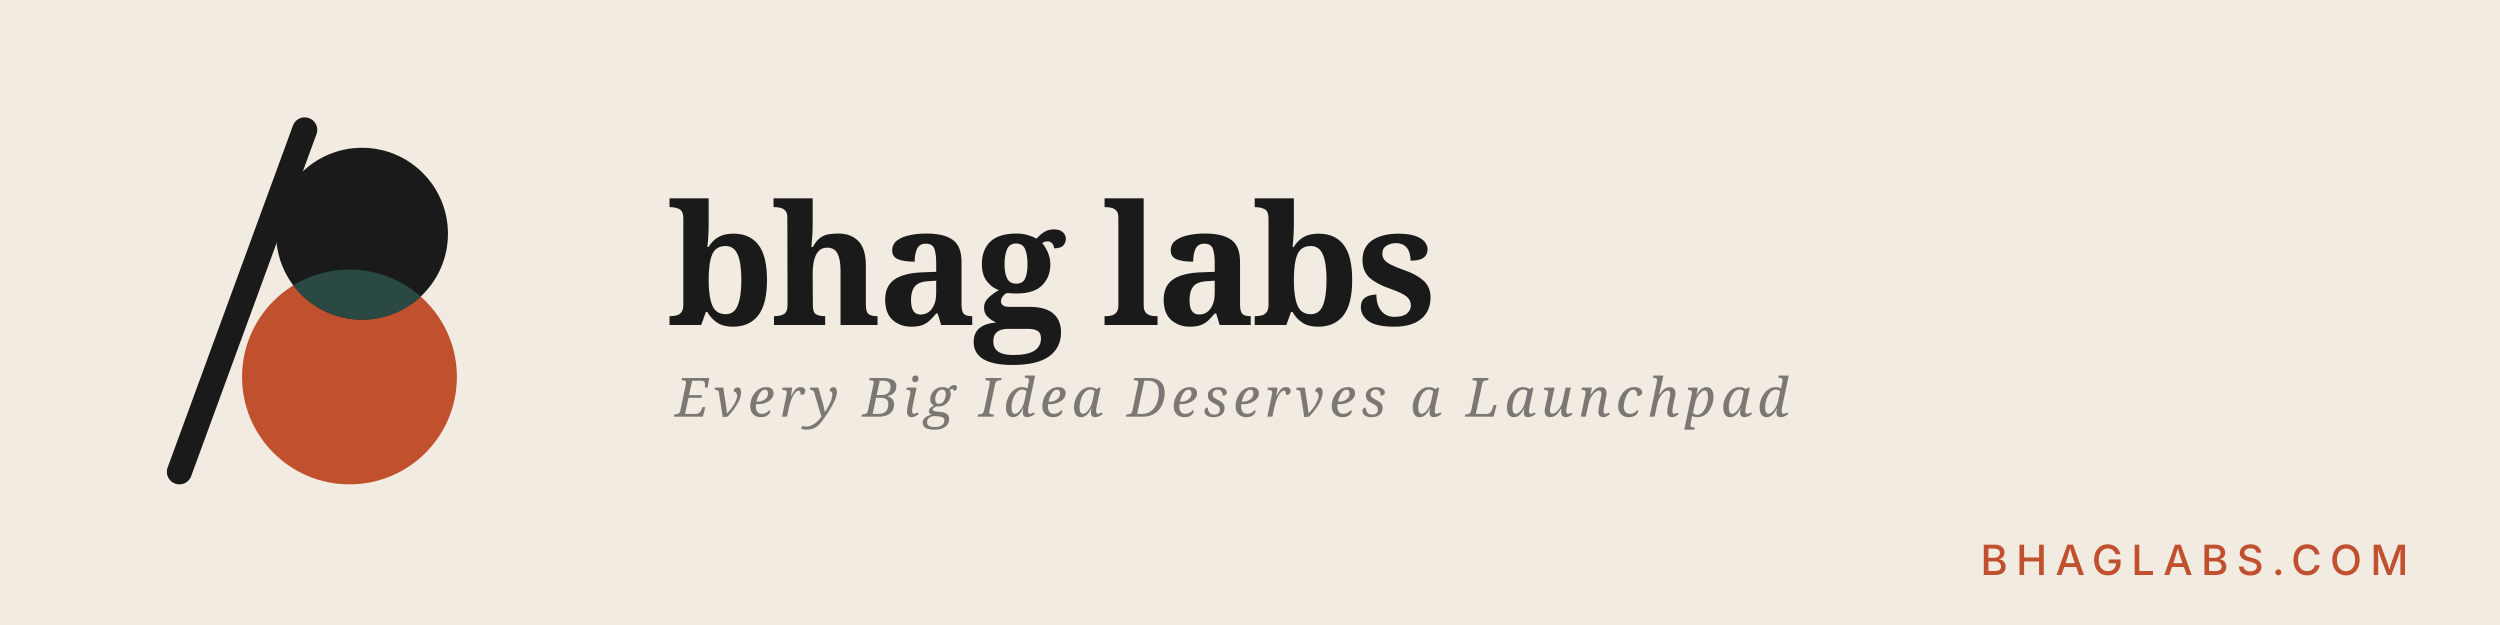
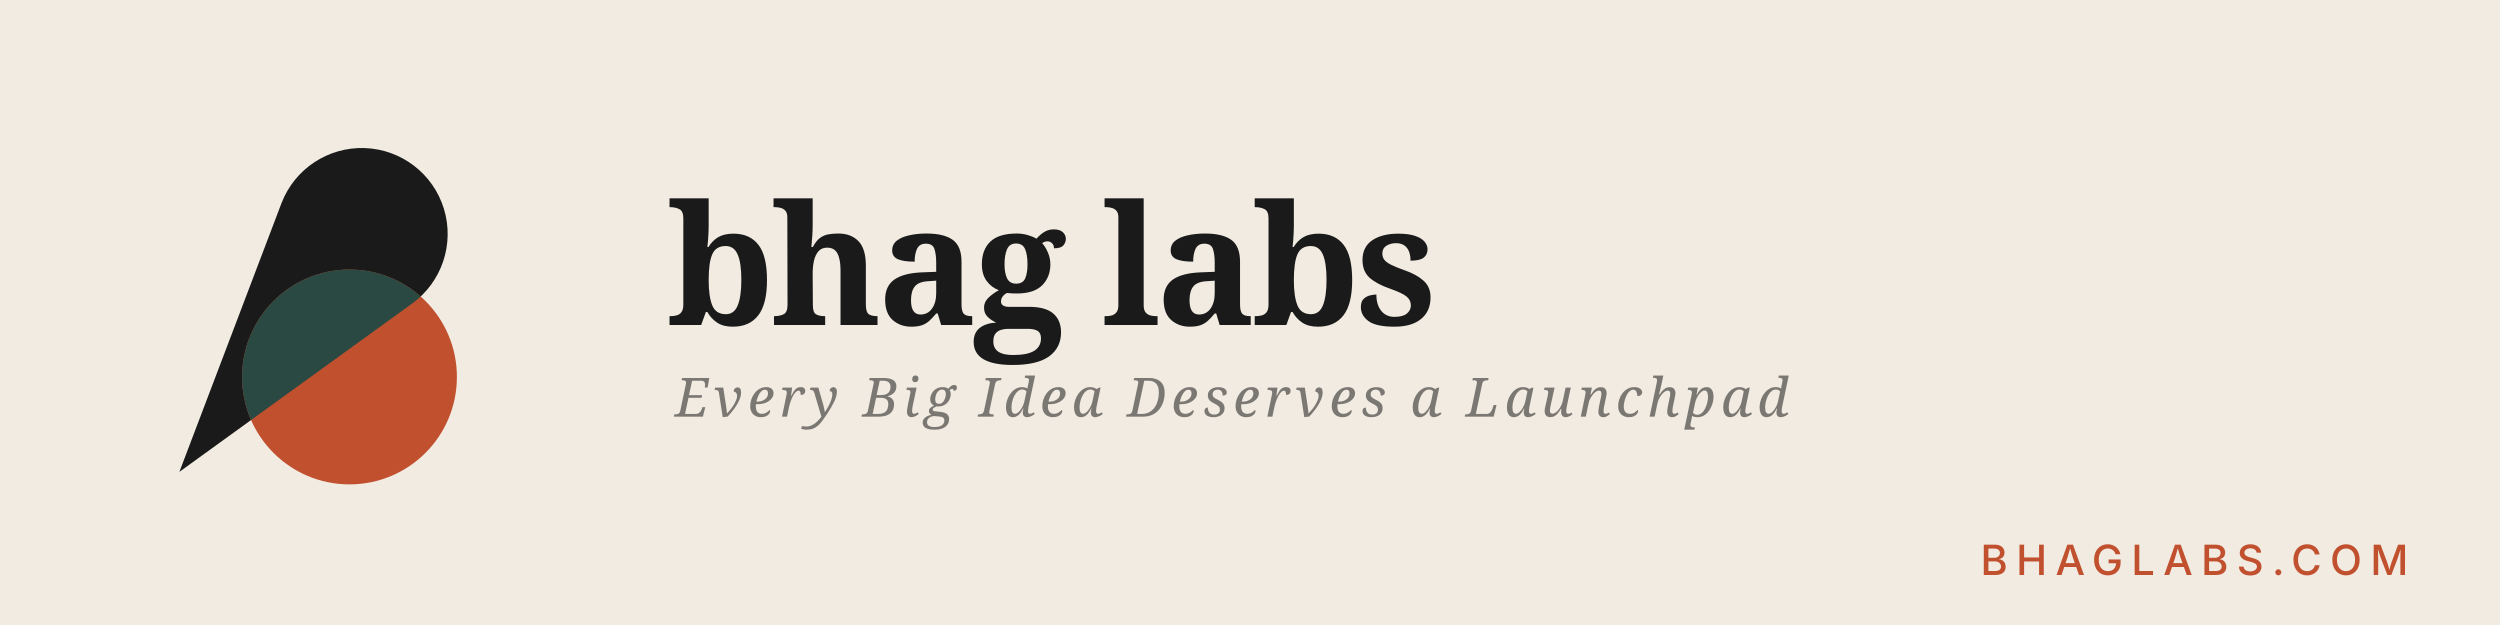
<svg xmlns="http://www.w3.org/2000/svg" viewBox="0 0 600 150" role="img" aria-label="BHAG Labs">
  <rect width="600" height="150" fill="#f1ebe1" />
  <g transform="translate(22, 20) scale(0.4296875)">
    <defs>
      <clipPath id="em-clip">
-         <circle cx="151" cy="84" r="48" />
+         <path d="M 49 217 L 106 67 A 48 48 0 1 1 179 123 Z" />
      </clipPath>
    </defs>
-     <line x1="49" y1="217" x2="119" y2="26" stroke="#1a1a1a" stroke-width="14" stroke-linecap="round" />
+     <path d="M 49 217 L 106 67 A 48 48 0 1 1 179 123 Z" fill="#1a1a1a" />
    <circle cx="144" cy="164" r="60" fill="#c1502e" />
-     <circle cx="151" cy="84" r="48" fill="#1a1a1a" />
    <circle cx="144" cy="164" r="60" fill="#2a4942" clip-path="url(#em-clip)" />
  </g>
  <g transform="translate(160, 78)">
    <text font-family="'Playfair Display', Georgia, serif" font-weight="700" font-size="40" letter-spacing="-1" fill="#1a1a1a">bhag labs</text>
    <text x="2" y="22" font-family="'Cormorant Garamond', Garamond, serif" font-weight="400" font-style="italic" font-size="13" letter-spacing="1.2" fill="#1a1a1a" opacity="0.55">Every Big Idea Deserves a Launchpad</text>
  </g>
  <text x="578" y="138" text-anchor="end" font-family="Inter, ui-sans-serif, system-ui, sans-serif" font-weight="500" font-size="10" letter-spacing="2" fill="#c1502e">BHAGLABS.COM</text>
</svg>
